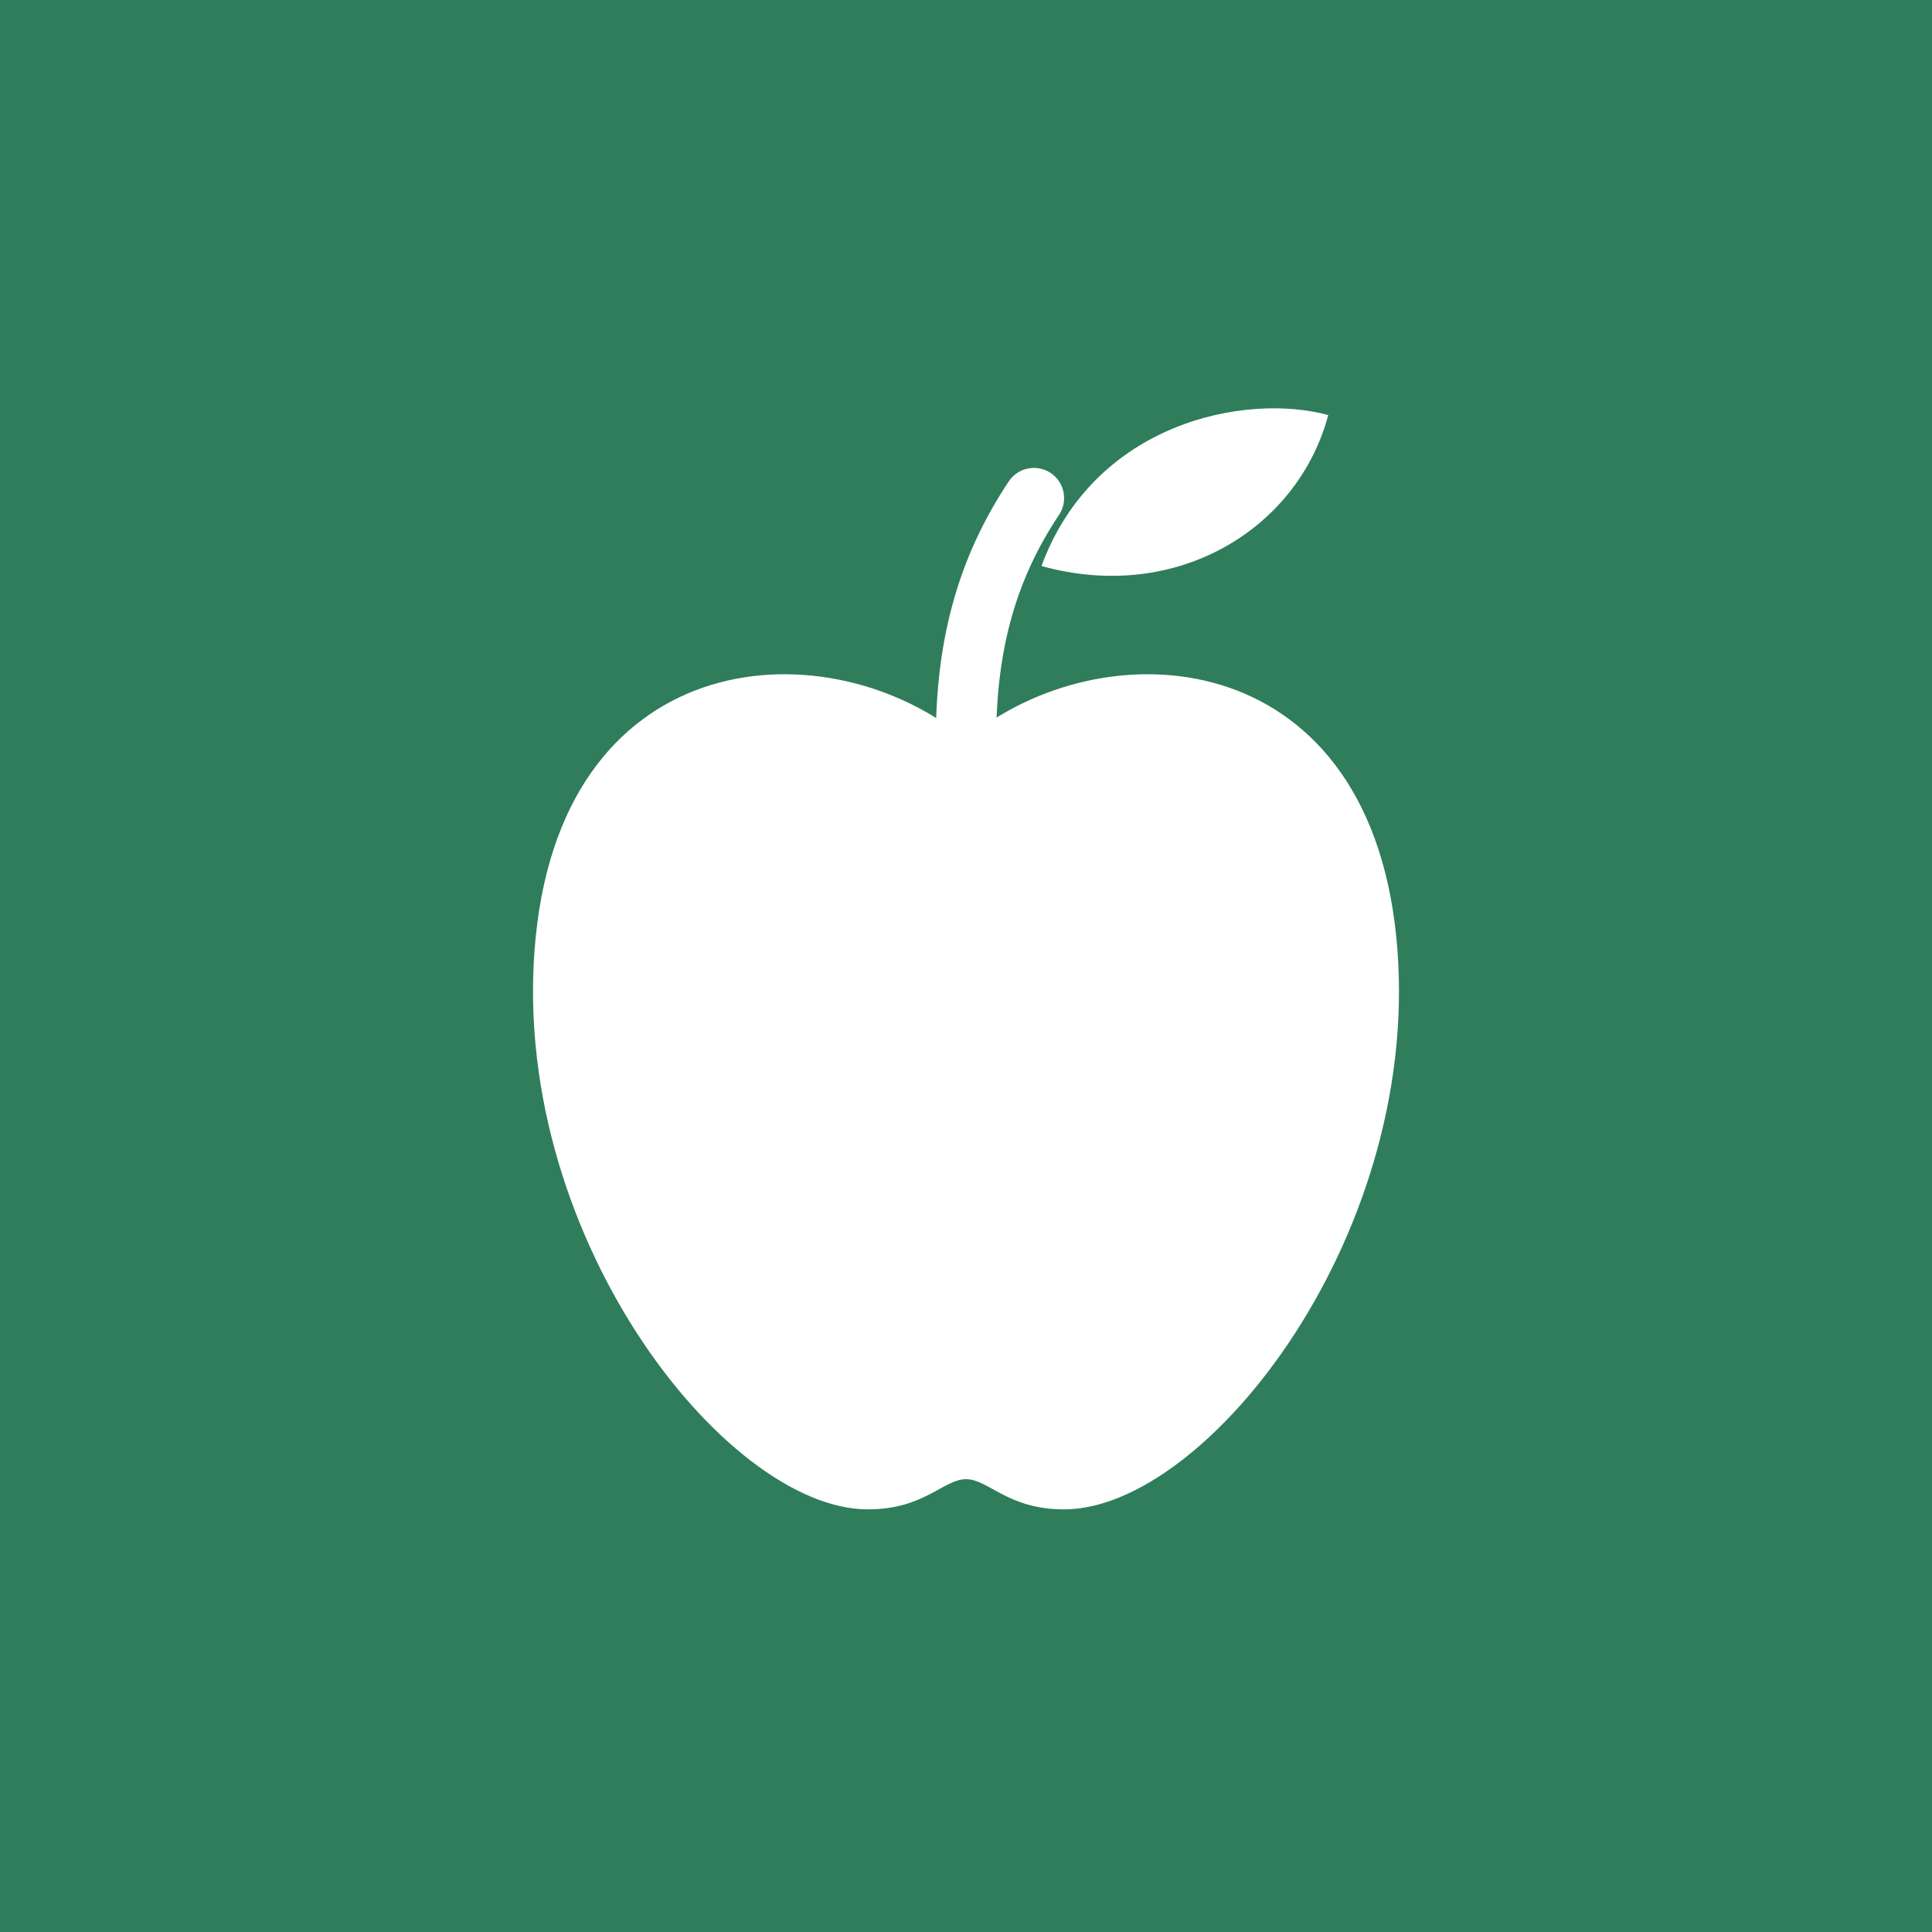
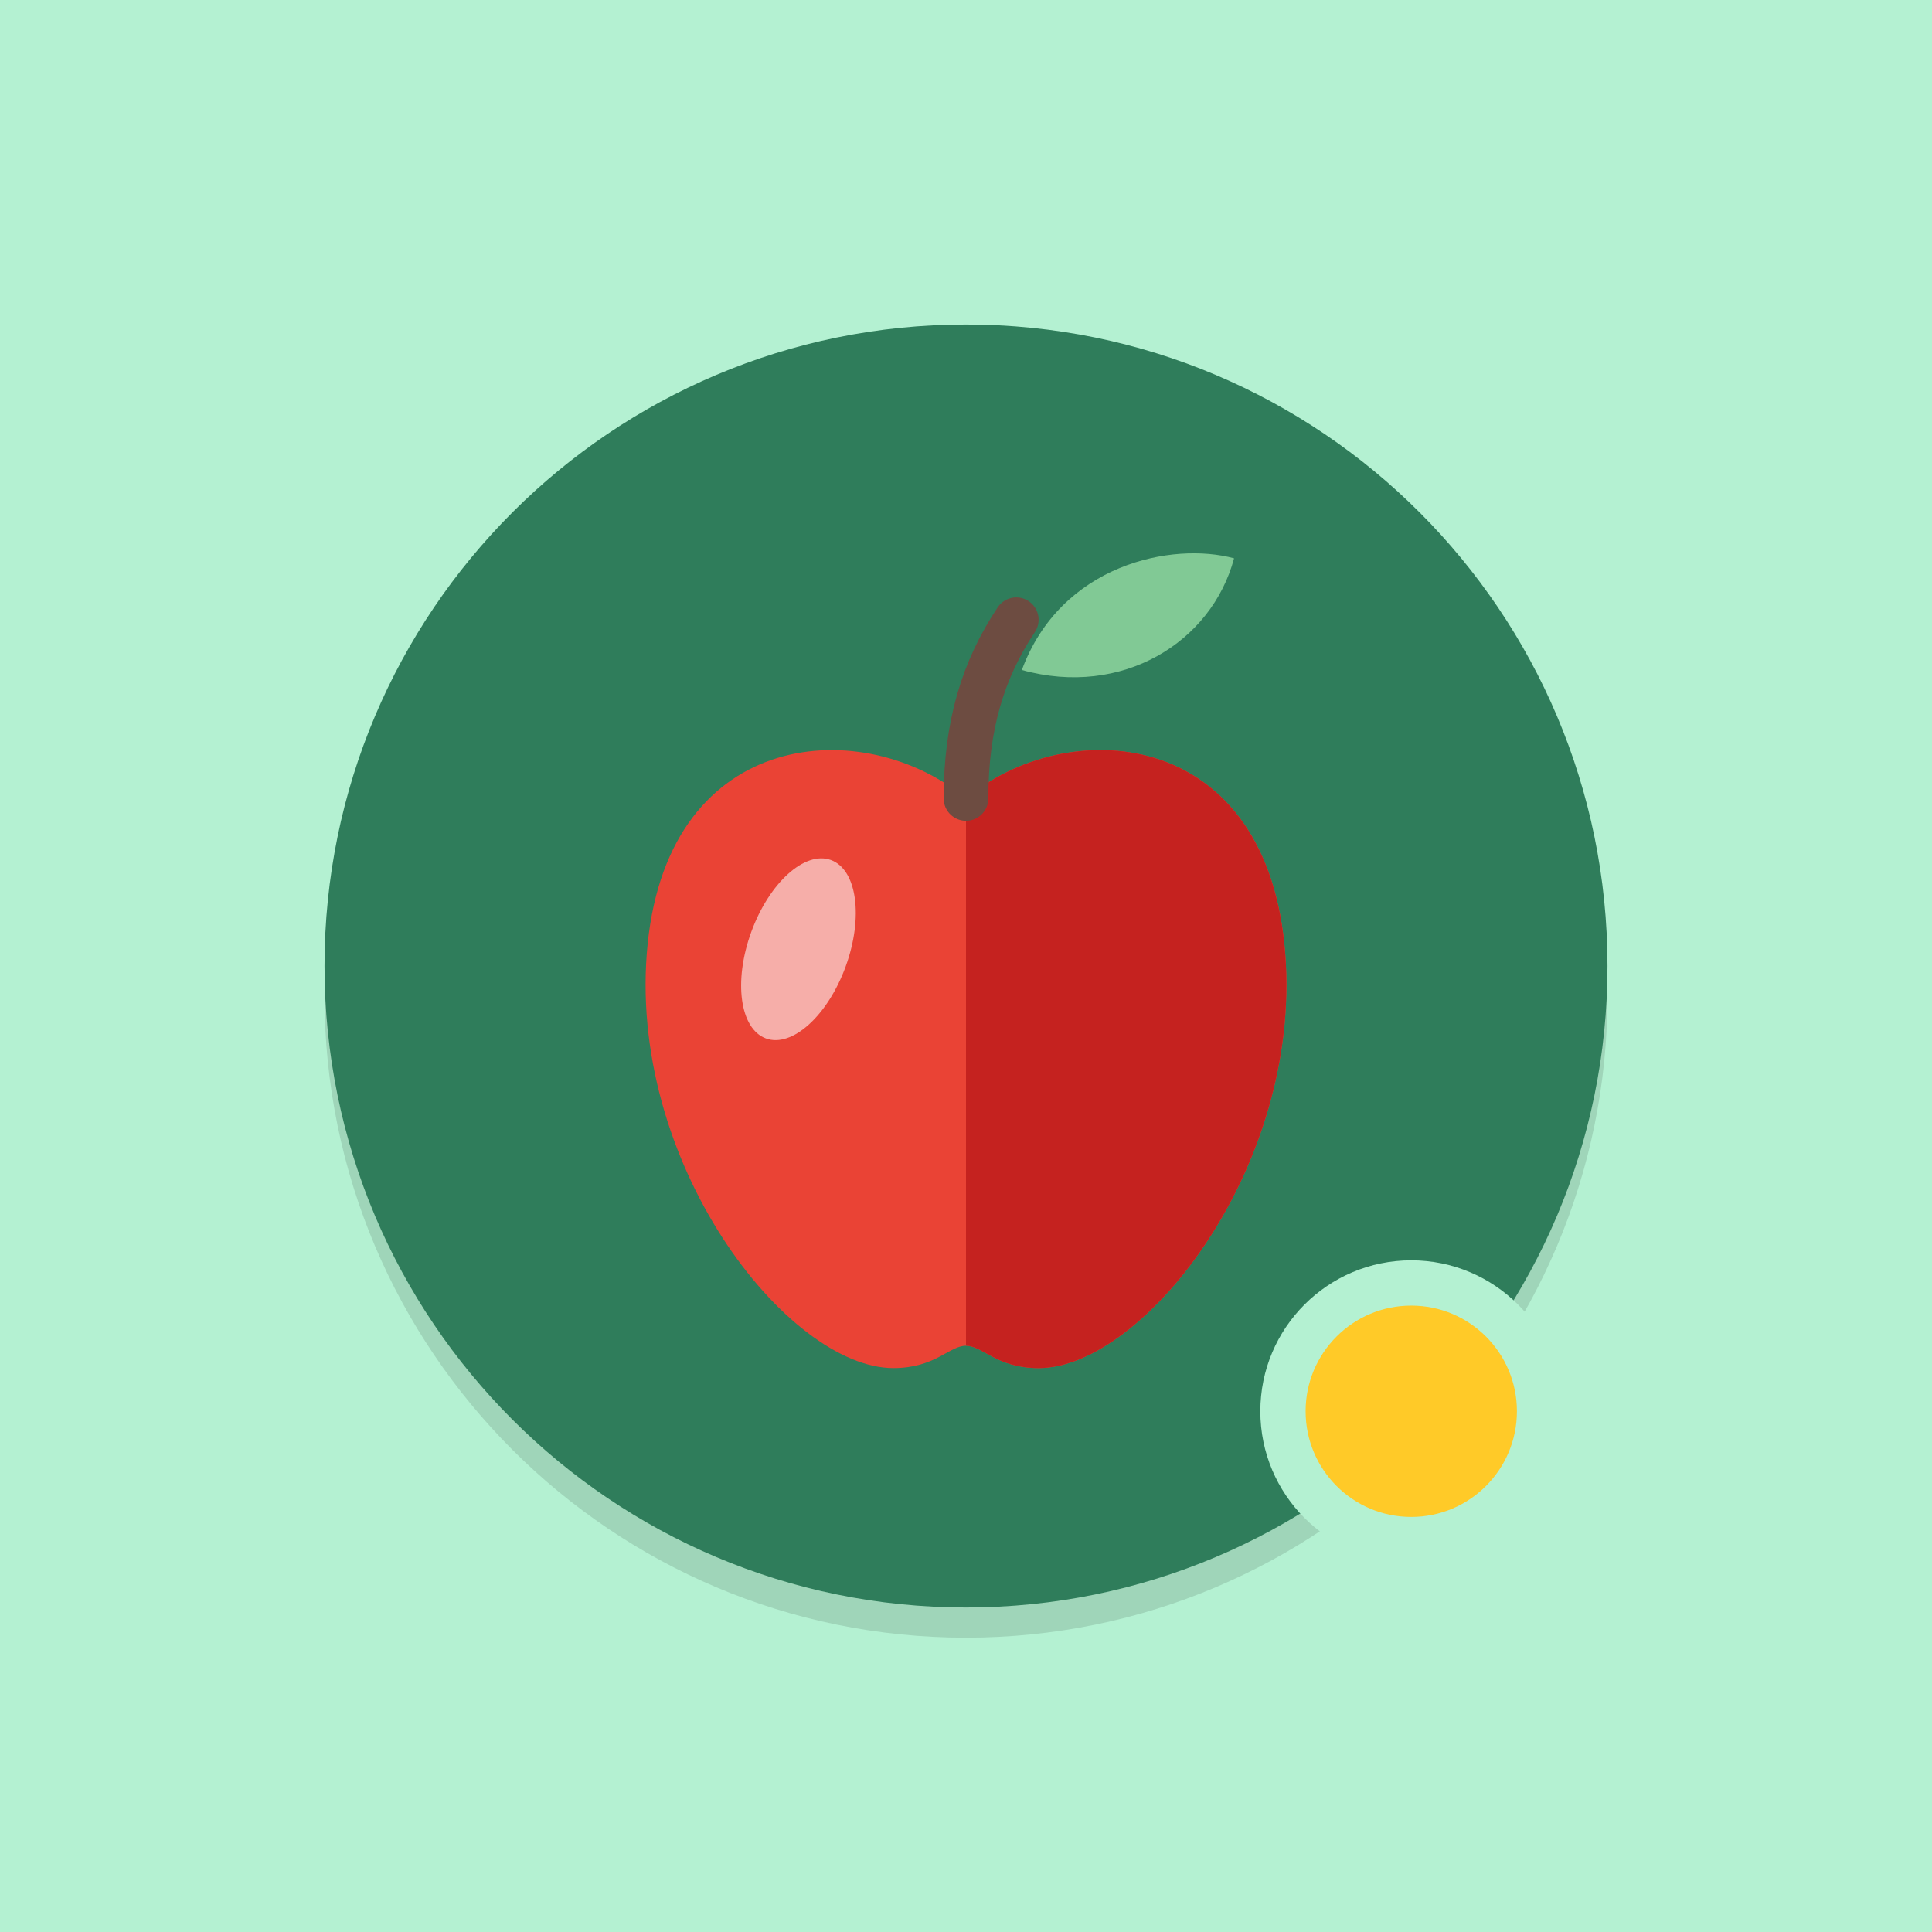
<svg xmlns="http://www.w3.org/2000/svg" viewBox="0 0 512 512">
-   <rect width="512" height="512" fill="#2f7d5b" />
-   <path d="M256 196 C 220 166 150 170 142 248 C 134 326 192 400 230 400 C 245 400 250 392 256 392 C 262 392 267 400 282 400 C 320 400 378 326 370 248 C 362 170 292 166 256 196 Z" fill="#fff" />
-   <path d="M256 196 C 256 170 262 150 274 132" stroke="#fff" stroke-width="16" stroke-linecap="round" fill="none" />
-   <path d="M276 150 C 290 112 330 104 352 110 C 344 140 312 160 276 150 Z" fill="#fff" />
+   <rect width="512" height="512" fill="#b4f1d2" />
+   <circle cx="256" cy="264" r="170" fill="#000" opacity=".12" />
+   <circle cx="256" cy="256" r="170" fill="#2f7d5b" />
+   <g transform="translate(256 256) scale(.74) translate(-256 -256)">
+     <path d="M256 196 C 220 166 150 170 142 248 C 134 326 192 400 230 400 C 245 400 250 392 256 392 C 262 392 267 400 282 400 C 320 400 378 326 370 248 C 362 170 292 166 256 196 Z" fill="#ea4335" />
+     <path d="M256 196 C 292 166 362 170 370 248 C 378 326 320 400 282 400 C 267 400 262 392 256 392 Z" fill="#c5221f" />
+     <ellipse cx="196" cy="250" rx="18" ry="34" fill="#f6aea9" transform="rotate(20 196 250)" />
+     <path d="M256 196 C 256 170 262 150 274 132" stroke="#6d4c41" stroke-width="16" stroke-linecap="round" fill="none" />
+     <path d="M276 150 C 290 112 330 104 352 110 C 344 140 312 160 276 150 Z" fill="#81c995" />
+   </g>
+   <circle cx="374" cy="374" r="34" fill="#ffca28" stroke="#b4f1d2" stroke-width="12" />
</svg>
